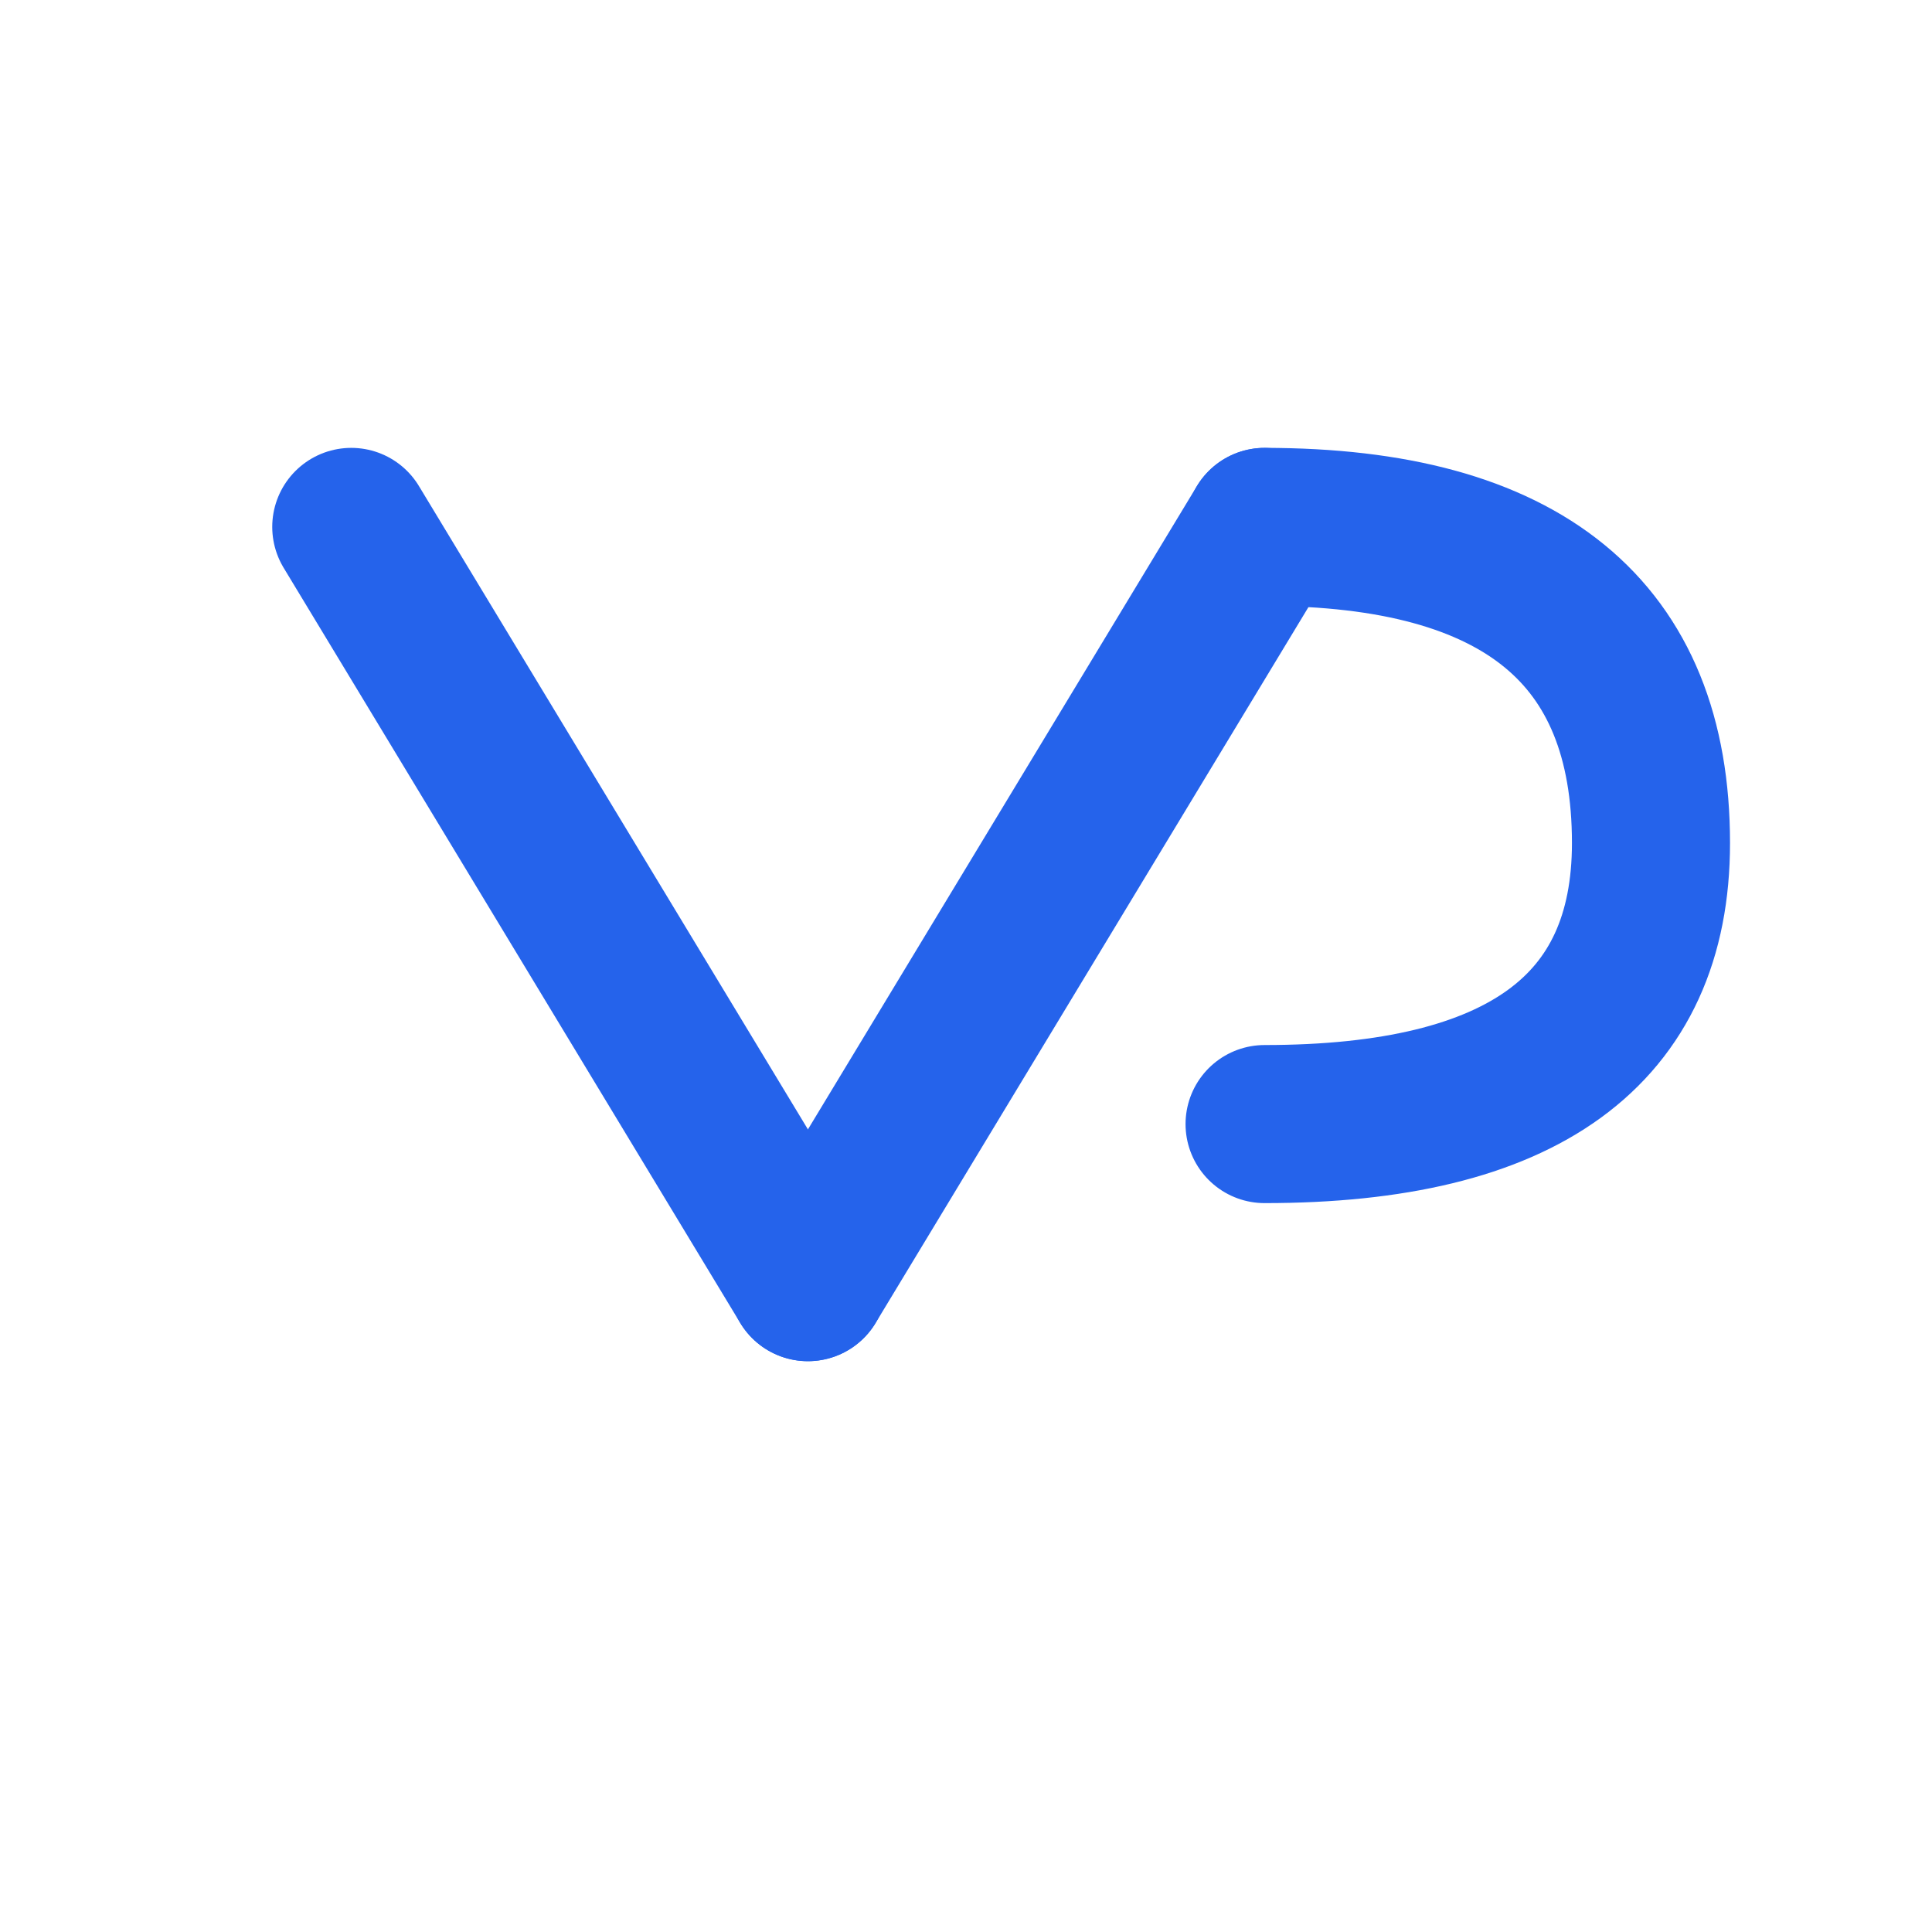
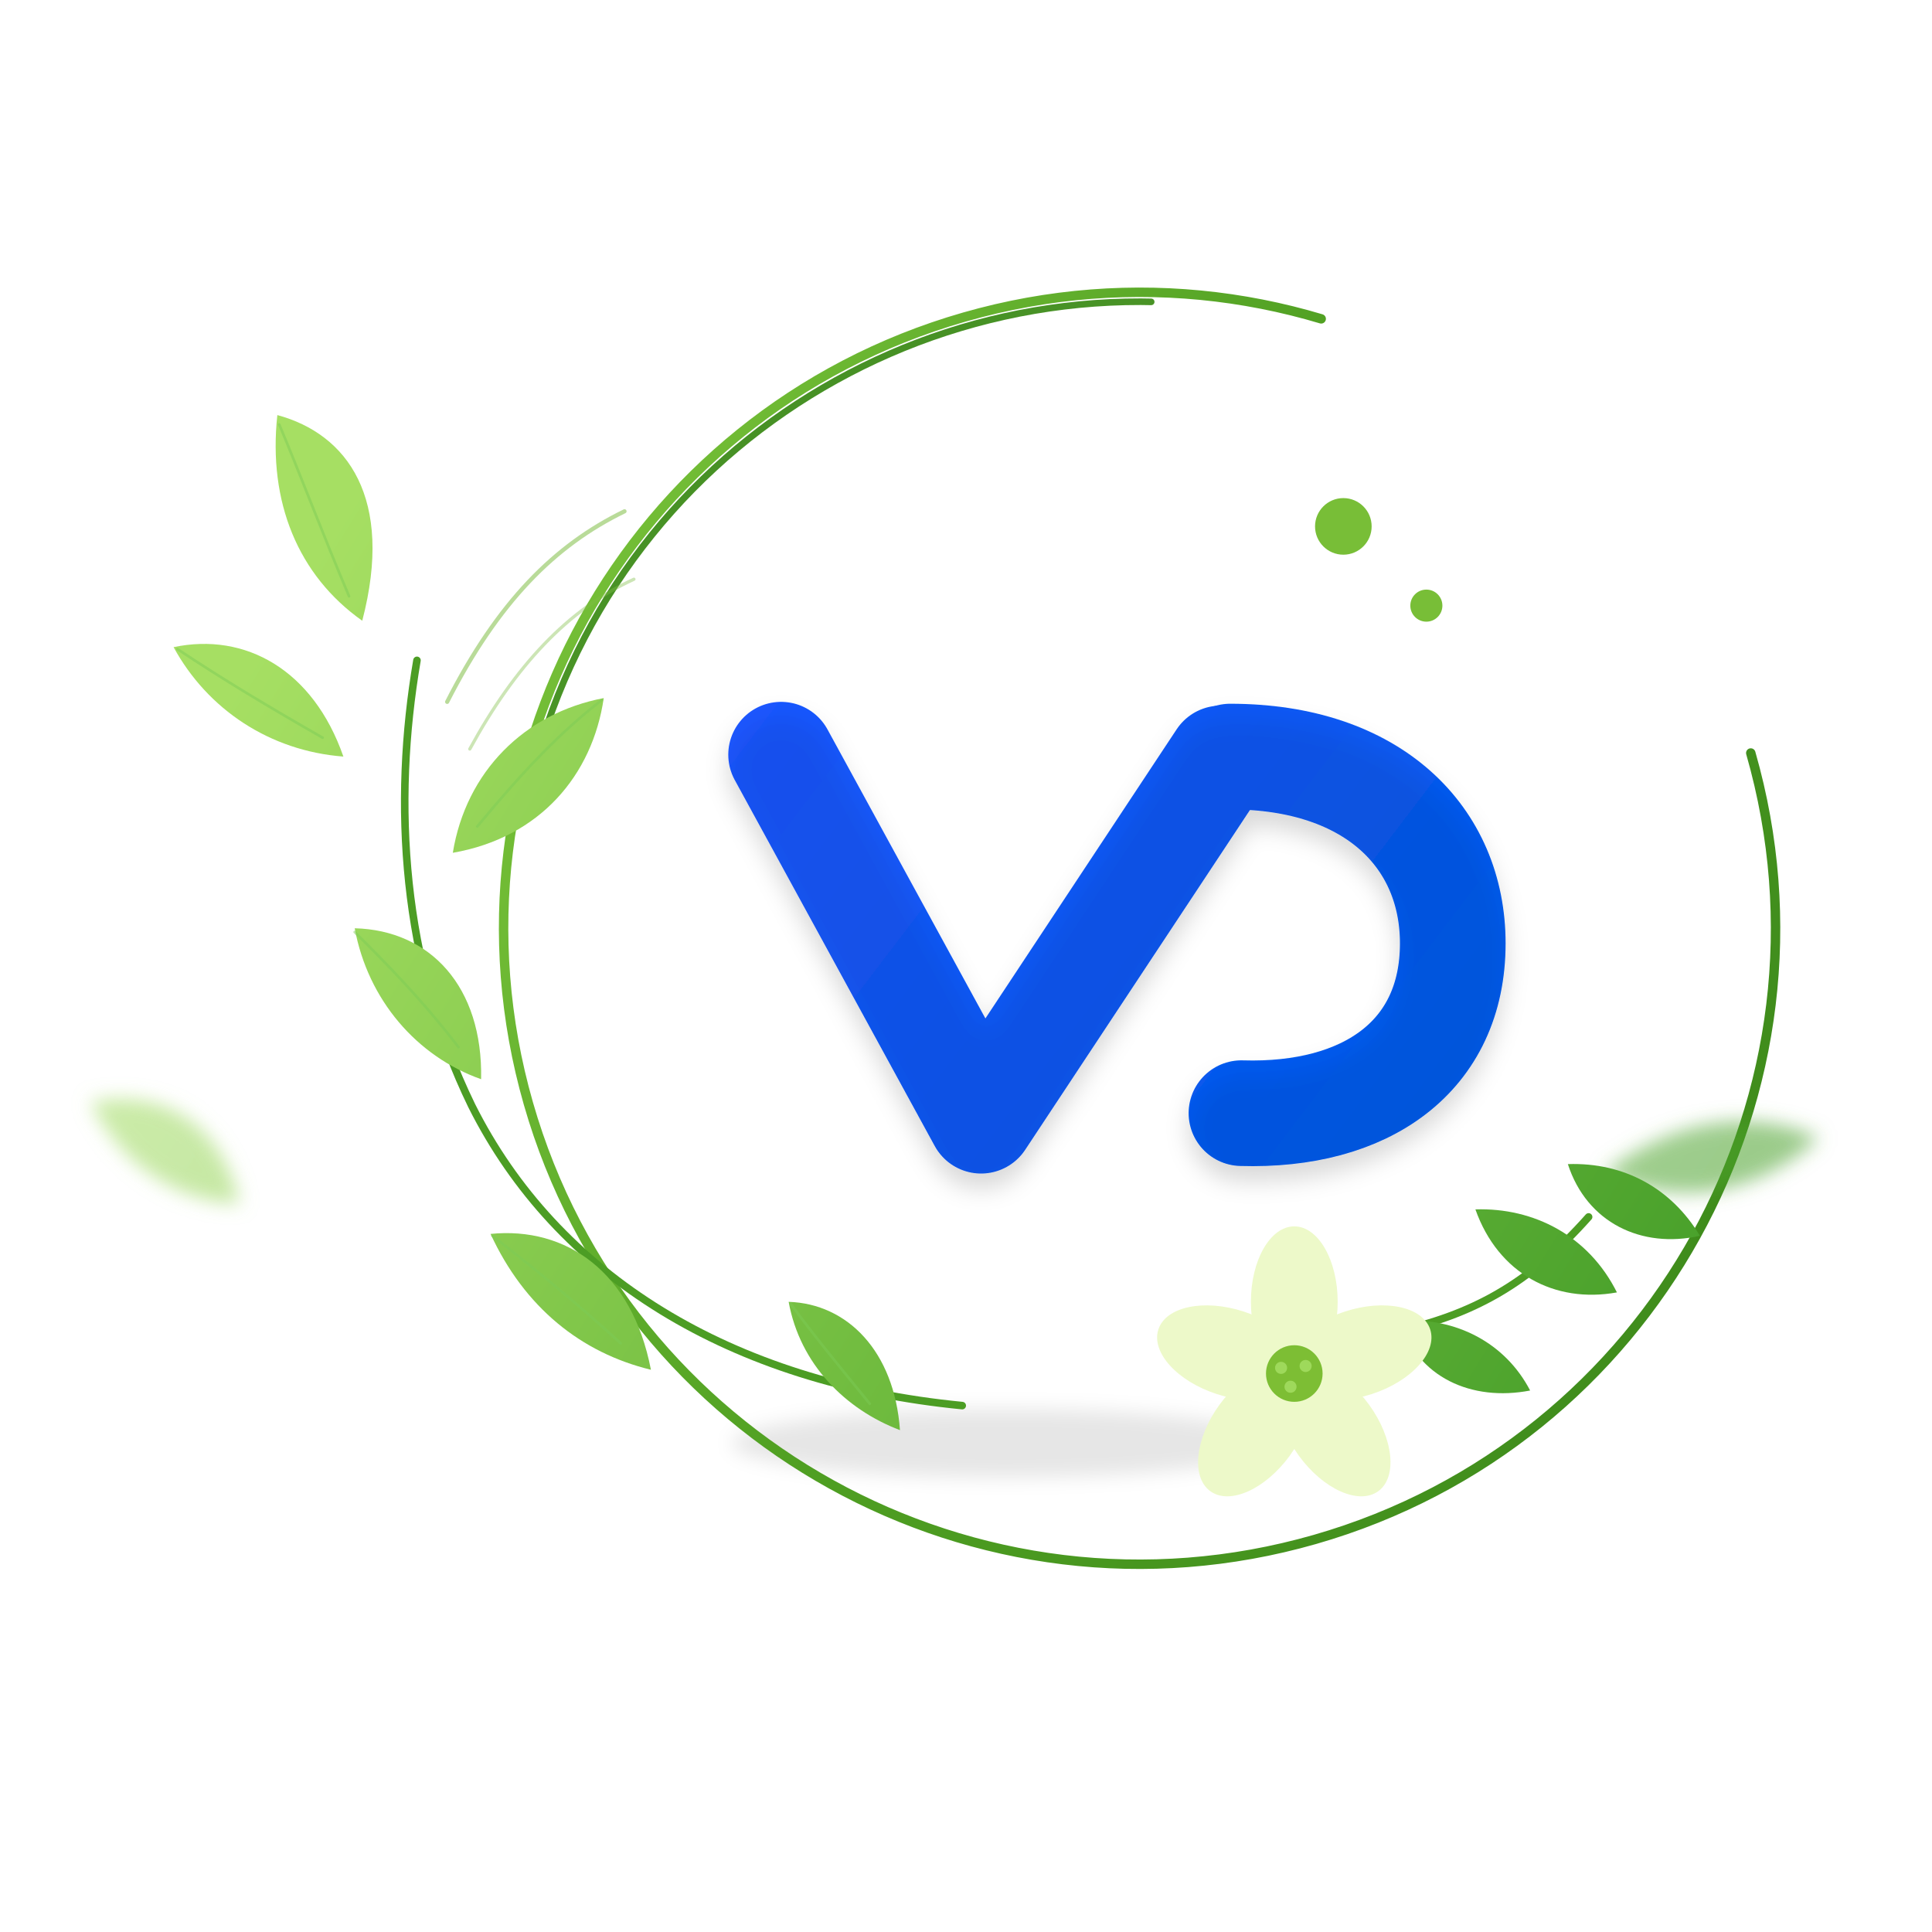
- <svg xmlns="http://www.w3.org/2000/svg" viewBox="0 0 110 110" width="110" height="110">
-   <line x1="20" y1="30" x2="46" y2="73" stroke="#2563eb" stroke-width="9" stroke-linecap="round" />
-   <line x1="72" y1="30" x2="46" y2="73" stroke="#2563eb" stroke-width="9" stroke-linecap="round" />
-   <path d="M72,30 Q94,30 94,48 Q94,64 72,64" fill="none" stroke="#2563eb" stroke-width="9" stroke-linecap="round" stroke-linejoin="round" />
+ <svg xmlns="http://www.w3.org/2000/svg" width="1024" height="1024" viewBox="0 0 1024 1024" fill="none">
+   <defs>
+     <linearGradient id="blueVP" x1="412" y1="360" x2="740" y2="610" gradientUnits="userSpaceOnUse">
+       <stop offset="0" stop-color="#1A57FF" />
+       <stop offset="1" stop-color="#005BEB" />
+     </linearGradient>
+     <linearGradient id="ringGreen" x1="265" y1="250" x2="830" y2="760" gradientUnits="userSpaceOnUse">
+       <stop offset="0" stop-color="#7CC53B" />
+       <stop offset="0.5" stop-color="#4F9F22" />
+       <stop offset="1" stop-color="#3F8C1C" />
+     </linearGradient>
+     <linearGradient id="leafGreen" x1="170" y1="290" x2="930" y2="760" gradientUnits="userSpaceOnUse">
+       <stop offset="0" stop-color="#A6DF63" />
+       <stop offset="0.55" stop-color="#6FBB3E" />
+       <stop offset="1" stop-color="#419B27" />
+     </linearGradient>
+     <linearGradient id="flowerPetal" x1="650" y1="680" x2="760" y2="780" gradientUnits="userSpaceOnUse">
+       <stop offset="0" stop-color="#EDF9C9" />
+       <stop offset="1" stop-color="#B8D86E" />
+     </linearGradient>
+     <filter id="softBlur" x="-50%" y="-50%" width="200%" height="200%">
+       <feGaussianBlur stdDeviation="5" />
+     </filter>
+     <filter id="shadow" x="-30%" y="-30%" width="160%" height="160%">
+       <feGaussianBlur in="SourceAlpha" stdDeviation="6" />
+       <feOffset dy="8" />
+       <feColorMatrix type="matrix" values="0 0 0 0 0                                             0 0 0 0 0                                             0 0 0 0 0                                             0 0 0 0.15 0" />
+       <feBlend in2="SourceGraphic" mode="normal" />
+     </filter>
+   </defs>
+   <ellipse cx="533" cy="765" rx="145" ry="18" fill="#000000" opacity="0.10" filter="url(#softBlur)" />
+   <g transform="rotate(-16 604 492)">
+     <circle cx="604" cy="492" r="337" stroke="url(#ringGreen)" stroke-width="5" stroke-linecap="round" stroke-dasharray="1780 340" />
+     <circle cx="604" cy="492" r="332" stroke="url(#ringGreen)" stroke-width="3.5" opacity="0.96" stroke-linecap="round" stroke-dasharray="435 1675" transform="rotate(212 604 492)" />
+   </g>
+   <path d="M237 372 C264 319 294 289 331 271" stroke="#7FBE46" stroke-width="2.2" stroke-linecap="round" opacity="0.55" />
+   <path d="M249 397 C273 353 301 323 336 307" stroke="#7FBE46" stroke-width="1.7" stroke-linecap="round" opacity="0.40" />
+   <g filter="url(#softBlur)" opacity="0.55">
+     <path d="M127 638 C93 637 63 616 48 584 C84 577 117 593 127 638Z" fill="url(#leafGreen)" />
+     <path d="M850 622 C887 593 928 587 964 603 C931 634 888 640 850 622Z" fill="url(#leafGreen)" />
+   </g>
+   <path d="M221 350            C208 426 213 510 250 586            C295 676 387 733 510 745" stroke="#4C9D24" stroke-width="4" stroke-linecap="round" />
+   <g fill="url(#leafGreen)">
+     <path d="M192 329 C158 305 142 266 147 220 C184 230 209 264 192 329Z" />
+     <path d="M182 401 C143 398 110 376 92 343 C130 335 166 355 182 401Z" />
+     <path d="M240 452 C247 409 278 378 320 370 C314 411 286 444 240 452Z" />
+     <path d="M255 572 C221 560 195 530 188 492 C228 493 256 523 255 572Z" />
+     <path d="M345 726 C308 717 278 693 260 654 C300 650 335 674 345 726Z" />
+     <path d="M477 758 C448 747 424 723 418 690 C449 691 474 716 477 758Z" />
+   </g>
+   <g stroke="#7CCB56" stroke-width="1.4" opacity="0.48" stroke-linecap="round">
+     <path d="M185 316 C171 283 159 251 148 225" />
+     <path d="M171 391 C143 375 118 360 94 344" />
+     <path d="M253 438 C277 409 297 388 319 371" />
+     <path d="M243 555 C223 529 205 511 188 494" />
+     <path d="M329 712 C305 690 284 673 261 655" />
+     <path d="M461 744 C443 722 430 706 419 691" />
+   </g>
+   <path d="M739 706 C780 697 810 681 842 645" stroke="#4C9D24" stroke-width="4" stroke-linecap="round" />
+   <g fill="url(#leafGreen)">
+     <path d="M782 641 C813 640 842 655 857 685 C824 691 794 675 782 641Z" />
+     <path d="M831 617 C861 616 886 630 901 655 C870 662 841 648 831 617Z" />
+     <path d="M742 700 C772 698 798 712 811 737 C780 743 751 730 742 700Z" />
+   </g>
+   <circle cx="712" cy="279" r="15" fill="#78BE37" />
+   <circle cx="756" cy="321" r="8.5" fill="#78BE37" />
+   <g transform="translate(686 728)">
+     <ellipse cx="0" cy="-38" rx="23" ry="40" fill="url(#flowerPetal)" />
+     <ellipse cx="34" cy="-11" rx="23" ry="40" fill="url(#flowerPetal)" transform="rotate(72 34 -11)" />
+     <ellipse cx="21" cy="30" rx="23" ry="40" fill="url(#flowerPetal)" transform="rotate(144 21 30)" />
+     <ellipse cx="-21" cy="30" rx="23" ry="40" fill="url(#flowerPetal)" transform="rotate(216 -21 30)" />
+     <ellipse cx="-34" cy="-11" rx="23" ry="40" fill="url(#flowerPetal)" transform="rotate(288 -34 -11)" />
+     <circle cx="0" cy="0" r="15" fill="#7DBE34" />
+     <circle cx="-7" cy="-3" r="3.2" fill="#9ED95B" />
+     <circle cx="6" cy="-4" r="3.2" fill="#9ED95B" />
+     <circle cx="-2" cy="7" r="3.2" fill="#9ED95B" />
+   </g>
+   <g filter="url(#shadow)">
+     <path d="M414 400 L520 594 L647 402" stroke="url(#blueVP)" stroke-width="56" stroke-linecap="round" stroke-linejoin="round" />
+     <path d="M652 401              C728 401 770 444 770 500              C770 560 724 592 658 590" stroke="url(#blueVP)" stroke-width="56" stroke-linecap="round" stroke-linejoin="round" />
+   </g>
</svg>
